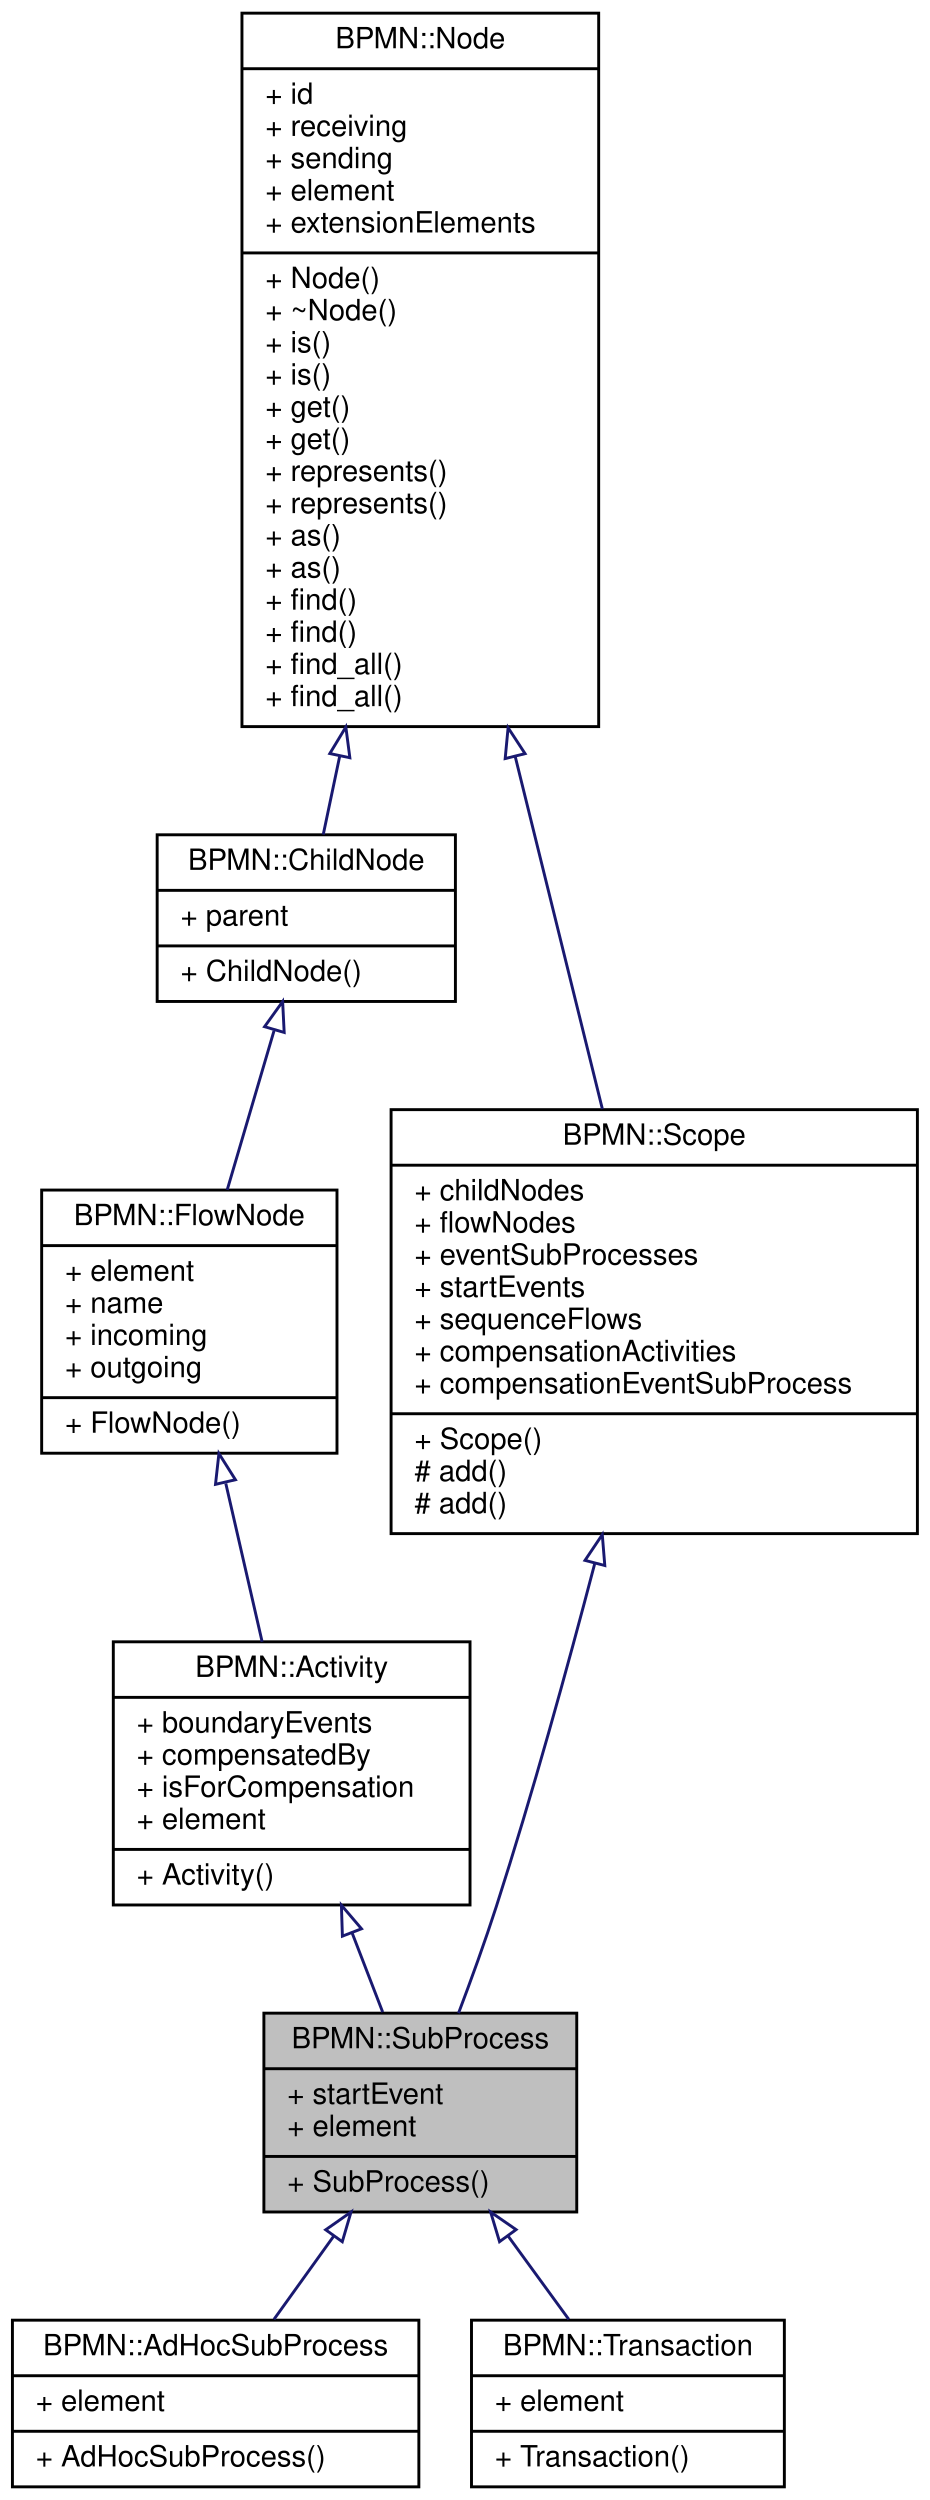
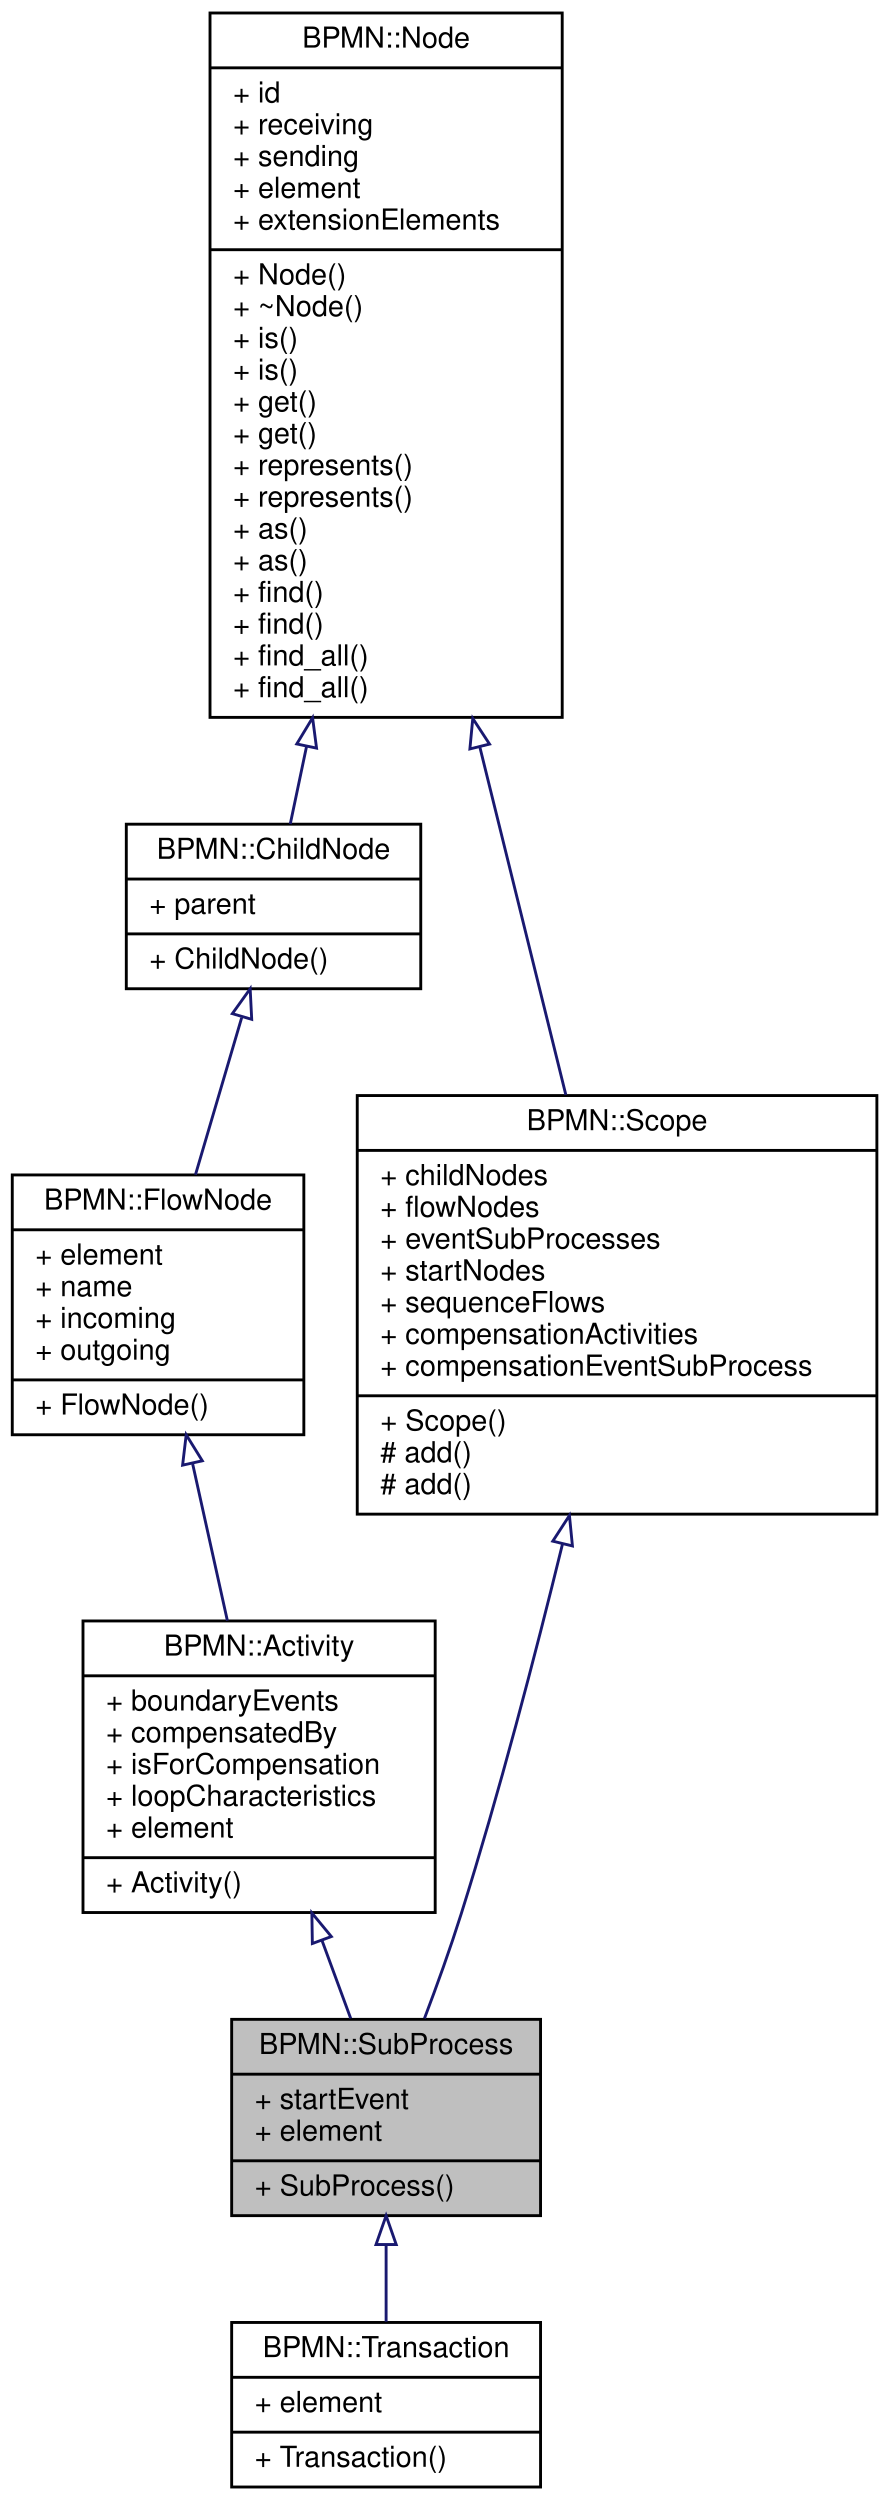
- <svg xmlns="http://www.w3.org/2000/svg" xmlns:xlink="http://www.w3.org/1999/xlink" width="318pt" height="855pt" viewBox="0.00 0.00 317.50 855.00">
-   <g id="graph0" class="graph" transform="scale(1 1) rotate(0) translate(4 851)">
+ <svg xmlns="http://www.w3.org/2000/svg" xmlns:xlink="http://www.w3.org/1999/xlink" width="308pt" height="866pt" viewBox="0.00 0.00 307.50 866.00">
+   <g id="graph0" class="graph" transform="scale(1 1) rotate(0) translate(4 862)">
    <g id="node1" class="node">
      <g id="a_node1">
        <a xlink:title=" ">
-           <polygon fill="#bfbfbf" stroke="black" points="86,-94.5 86,-162.5 193,-162.5 193,-94.5 86,-94.5" />
-           <text text-anchor="middle" x="139.5" y="-150.5" font-family="Helvetica,sans-Serif" font-size="10.00">BPMN::SubProcess</text>
-           <polyline fill="none" stroke="black" points="86,-143.5 193,-143.5 " />
-           <text text-anchor="start" x="94" y="-131.5" font-family="Helvetica,sans-Serif" font-size="10.00">+ startEvent</text>
-           <text text-anchor="start" x="94" y="-120.5" font-family="Helvetica,sans-Serif" font-size="10.00">+ element</text>
-           <polyline fill="none" stroke="black" points="86,-113.5 193,-113.5 " />
-           <text text-anchor="start" x="94" y="-101.5" font-family="Helvetica,sans-Serif" font-size="10.00">+ SubProcess()</text>
+           <polygon fill="#bfbfbf" stroke="black" points="76,-94.5 76,-162.5 183,-162.5 183,-94.5 76,-94.5" />
+           <text text-anchor="middle" x="129.5" y="-150.5" font-family="Helvetica,sans-Serif" font-size="10.00">BPMN::SubProcess</text>
+           <polyline fill="none" stroke="black" points="76,-143.5 183,-143.5 " />
+           <text text-anchor="start" x="84" y="-131.5" font-family="Helvetica,sans-Serif" font-size="10.00">+ startEvent</text>
+           <text text-anchor="start" x="84" y="-120.5" font-family="Helvetica,sans-Serif" font-size="10.00">+ element</text>
+           <polyline fill="none" stroke="black" points="76,-113.5 183,-113.5 " />
+           <text text-anchor="start" x="84" y="-101.5" font-family="Helvetica,sans-Serif" font-size="10.00">+ SubProcess()</text>
        </a>
      </g>
    </g>
    <g id="node7" class="node">
      <g id="a_node7">
-         <a xlink:href="classBPMN_1_1AdHocSubProcess.html" target="_top" xlink:title=" ">
-           <polygon fill="none" stroke="black" points="0,-0.5 0,-57.5 139,-57.5 139,-0.5 0,-0.5" />
-           <text text-anchor="middle" x="69.5" y="-45.5" font-family="Helvetica,sans-Serif" font-size="10.00">BPMN::AdHocSubProcess</text>
-           <polyline fill="none" stroke="black" points="0,-38.5 139,-38.5 " />
-           <text text-anchor="start" x="8" y="-26.5" font-family="Helvetica,sans-Serif" font-size="10.00">+ element</text>
-           <polyline fill="none" stroke="black" points="0,-19.5 139,-19.5 " />
-           <text text-anchor="start" x="8" y="-7.5" font-family="Helvetica,sans-Serif" font-size="10.00">+ AdHocSubProcess()</text>
+         <a xlink:href="classBPMN_1_1Transaction.html" target="_top" xlink:title=" ">
+           <polygon fill="none" stroke="black" points="76,-0.5 76,-57.5 183,-57.5 183,-0.5 76,-0.5" />
+           <text text-anchor="middle" x="129.5" y="-45.5" font-family="Helvetica,sans-Serif" font-size="10.00">BPMN::Transaction</text>
+           <polyline fill="none" stroke="black" points="76,-38.5 183,-38.5 " />
+           <text text-anchor="start" x="84" y="-26.5" font-family="Helvetica,sans-Serif" font-size="10.00">+ element</text>
+           <polyline fill="none" stroke="black" points="76,-19.5 183,-19.5 " />
+           <text text-anchor="start" x="84" y="-7.5" font-family="Helvetica,sans-Serif" font-size="10.00">+ Transaction()</text>
        </a>
      </g>
    </g>
    <g id="edge7" class="edge">
-       <path fill="none" stroke="midnightblue" d="M109.85,-86.2C102.96,-76.61 95.79,-66.62 89.44,-57.78" />
-       <polygon fill="none" stroke="midnightblue" points="107.13,-88.41 115.8,-94.49 112.81,-84.33 107.13,-88.41" />
-     </g>
-     <g id="node8" class="node">
-       <g id="a_node8">
-         <a xlink:href="classBPMN_1_1Transaction.html" target="_top" xlink:title=" ">
-           <polygon fill="none" stroke="black" points="157,-0.5 157,-57.5 264,-57.5 264,-0.5 157,-0.5" />
-           <text text-anchor="middle" x="210.5" y="-45.5" font-family="Helvetica,sans-Serif" font-size="10.00">BPMN::Transaction</text>
-           <polyline fill="none" stroke="black" points="157,-38.5 264,-38.5 " />
-           <text text-anchor="start" x="165" y="-26.5" font-family="Helvetica,sans-Serif" font-size="10.00">+ element</text>
-           <polyline fill="none" stroke="black" points="157,-19.5 264,-19.5 " />
-           <text text-anchor="start" x="165" y="-7.5" font-family="Helvetica,sans-Serif" font-size="10.00">+ Transaction()</text>
-         </a>
-       </g>
-     </g>
-     <g id="edge8" class="edge">
-       <path fill="none" stroke="midnightblue" d="M169.57,-86.2C176.56,-76.61 183.83,-66.62 190.27,-57.78" />
-       <polygon fill="none" stroke="midnightblue" points="166.59,-84.35 163.54,-94.49 172.25,-88.47 166.59,-84.35" />
+       <path fill="none" stroke="midnightblue" d="M129.5,-84.45C129.5,-75.4 129.5,-66.09 129.5,-57.78" />
+       <polygon fill="none" stroke="midnightblue" points="126,-84.49 129.5,-94.49 133,-84.49 126,-84.49" />
    </g>
    <g id="node2" class="node">
      <g id="a_node2">
        <a xlink:href="classBPMN_1_1Activity.html" target="_top" xlink:title=" ">
-           <polygon fill="none" stroke="black" points="34.5,-199.5 34.5,-289.5 156.5,-289.5 156.5,-199.5 34.5,-199.5" />
-           <text text-anchor="middle" x="95.5" y="-277.5" font-family="Helvetica,sans-Serif" font-size="10.00">BPMN::Activity</text>
-           <polyline fill="none" stroke="black" points="34.5,-270.5 156.5,-270.5 " />
-           <text text-anchor="start" x="42.5" y="-258.5" font-family="Helvetica,sans-Serif" font-size="10.00">+ boundaryEvents</text>
-           <text text-anchor="start" x="42.5" y="-247.5" font-family="Helvetica,sans-Serif" font-size="10.00">+ compensatedBy</text>
-           <text text-anchor="start" x="42.5" y="-236.5" font-family="Helvetica,sans-Serif" font-size="10.00">+ isForCompensation</text>
-           <text text-anchor="start" x="42.5" y="-225.5" font-family="Helvetica,sans-Serif" font-size="10.00">+ element</text>
-           <polyline fill="none" stroke="black" points="34.5,-218.5 156.5,-218.5 " />
-           <text text-anchor="start" x="42.5" y="-206.5" font-family="Helvetica,sans-Serif" font-size="10.00">+ Activity()</text>
+           <polygon fill="none" stroke="black" points="24.5,-199.5 24.5,-300.5 146.5,-300.5 146.5,-199.5 24.5,-199.5" />
+           <text text-anchor="middle" x="85.5" y="-288.5" font-family="Helvetica,sans-Serif" font-size="10.00">BPMN::Activity</text>
+           <polyline fill="none" stroke="black" points="24.5,-281.5 146.5,-281.5 " />
+           <text text-anchor="start" x="32.5" y="-269.5" font-family="Helvetica,sans-Serif" font-size="10.00">+ boundaryEvents</text>
+           <text text-anchor="start" x="32.5" y="-258.5" font-family="Helvetica,sans-Serif" font-size="10.00">+ compensatedBy</text>
+           <text text-anchor="start" x="32.5" y="-247.5" font-family="Helvetica,sans-Serif" font-size="10.00">+ isForCompensation</text>
+           <text text-anchor="start" x="32.5" y="-236.5" font-family="Helvetica,sans-Serif" font-size="10.00">+ loopCharacteristics</text>
+           <text text-anchor="start" x="32.5" y="-225.5" font-family="Helvetica,sans-Serif" font-size="10.00">+ element</text>
+           <polyline fill="none" stroke="black" points="24.5,-218.5 146.5,-218.5 " />
+           <text text-anchor="start" x="32.5" y="-206.5" font-family="Helvetica,sans-Serif" font-size="10.00">+ Activity()</text>
        </a>
      </g>
    </g>
    <g id="edge1" class="edge">
-       <path fill="none" stroke="midnightblue" d="M116.19,-189.9C119.75,-180.68 123.35,-171.34 126.63,-162.85" />
-       <polygon fill="none" stroke="midnightblue" points="112.85,-188.84 112.51,-199.42 119.38,-191.36 112.85,-188.84" />
+       <path fill="none" stroke="midnightblue" d="M107.31,-189.76C110.72,-180.5 114.14,-171.23 117.23,-162.83" />
+       <polygon fill="none" stroke="midnightblue" points="103.95,-188.77 103.78,-199.36 110.52,-191.18 103.95,-188.77" />
    </g>
    <g id="node3" class="node">
      <g id="a_node3">
        <a xlink:href="classBPMN_1_1FlowNode.html" target="_top" xlink:title="Base class for BPMN elements that may contain incoming and outgoing sequence flows.">
-           <polygon fill="none" stroke="black" points="10,-354 10,-444 111,-444 111,-354 10,-354" />
-           <text text-anchor="middle" x="60.5" y="-432" font-family="Helvetica,sans-Serif" font-size="10.00">BPMN::FlowNode</text>
-           <polyline fill="none" stroke="black" points="10,-425 111,-425 " />
-           <text text-anchor="start" x="18" y="-413" font-family="Helvetica,sans-Serif" font-size="10.00">+ element</text>
-           <text text-anchor="start" x="18" y="-402" font-family="Helvetica,sans-Serif" font-size="10.00">+ name</text>
-           <text text-anchor="start" x="18" y="-391" font-family="Helvetica,sans-Serif" font-size="10.00">+ incoming</text>
-           <text text-anchor="start" x="18" y="-380" font-family="Helvetica,sans-Serif" font-size="10.00">+ outgoing</text>
-           <polyline fill="none" stroke="black" points="10,-373 111,-373 " />
-           <text text-anchor="start" x="18" y="-361" font-family="Helvetica,sans-Serif" font-size="10.00">+ FlowNode()</text>
+           <polygon fill="none" stroke="black" points="0,-365 0,-455 101,-455 101,-365 0,-365" />
+           <text text-anchor="middle" x="50.5" y="-443" font-family="Helvetica,sans-Serif" font-size="10.00">BPMN::FlowNode</text>
+           <polyline fill="none" stroke="black" points="0,-436 101,-436 " />
+           <text text-anchor="start" x="8" y="-424" font-family="Helvetica,sans-Serif" font-size="10.00">+ element</text>
+           <text text-anchor="start" x="8" y="-413" font-family="Helvetica,sans-Serif" font-size="10.00">+ name</text>
+           <text text-anchor="start" x="8" y="-402" font-family="Helvetica,sans-Serif" font-size="10.00">+ incoming</text>
+           <text text-anchor="start" x="8" y="-391" font-family="Helvetica,sans-Serif" font-size="10.00">+ outgoing</text>
+           <polyline fill="none" stroke="black" points="0,-384 101,-384 " />
+           <text text-anchor="start" x="8" y="-372" font-family="Helvetica,sans-Serif" font-size="10.00">+ FlowNode()</text>
        </a>
      </g>
    </g>
    <g id="edge2" class="edge">
-       <path fill="none" stroke="midnightblue" d="M72.97,-343.67C77.05,-325.91 81.52,-306.41 85.4,-289.51" />
-       <polygon fill="none" stroke="midnightblue" points="69.45,-343.36 70.62,-353.89 76.27,-344.93 69.45,-343.36" />
+       <path fill="none" stroke="midnightblue" d="M62.49,-354.87C66.39,-337.28 70.69,-317.86 74.51,-300.62" />
+       <polygon fill="none" stroke="midnightblue" points="59,-354.47 60.25,-364.99 65.83,-355.98 59,-354.47" />
    </g>
    <g id="node4" class="node">
      <g id="a_node4">
        <a xlink:href="classBPMN_1_1ChildNode.html" target="_top" xlink:title="Base class for BPMN elements within a Scope.">
-           <polygon fill="none" stroke="black" points="49.5,-508.5 49.5,-565.5 151.5,-565.5 151.5,-508.5 49.5,-508.5" />
-           <text text-anchor="middle" x="100.5" y="-553.5" font-family="Helvetica,sans-Serif" font-size="10.00">BPMN::ChildNode</text>
-           <polyline fill="none" stroke="black" points="49.5,-546.5 151.5,-546.5 " />
-           <text text-anchor="start" x="57.5" y="-534.5" font-family="Helvetica,sans-Serif" font-size="10.00">+ parent</text>
-           <polyline fill="none" stroke="black" points="49.5,-527.5 151.5,-527.5 " />
-           <text text-anchor="start" x="57.5" y="-515.5" font-family="Helvetica,sans-Serif" font-size="10.00">+ ChildNode()</text>
+           <polygon fill="none" stroke="black" points="39.5,-519.5 39.5,-576.5 141.5,-576.5 141.5,-519.5 39.5,-519.5" />
+           <text text-anchor="middle" x="90.5" y="-564.5" font-family="Helvetica,sans-Serif" font-size="10.00">BPMN::ChildNode</text>
+           <polyline fill="none" stroke="black" points="39.5,-557.5 141.5,-557.5 " />
+           <text text-anchor="start" x="47.5" y="-545.5" font-family="Helvetica,sans-Serif" font-size="10.00">+ parent</text>
+           <polyline fill="none" stroke="black" points="39.5,-538.5 141.5,-538.5 " />
+           <text text-anchor="start" x="47.5" y="-526.5" font-family="Helvetica,sans-Serif" font-size="10.00">+ ChildNode()</text>
        </a>
      </g>
    </g>
    <g id="edge3" class="edge">
-       <path fill="none" stroke="midnightblue" d="M89.46,-498.45C84.5,-481.61 78.63,-461.63 73.46,-444.08" />
-       <polygon fill="none" stroke="midnightblue" points="86.23,-499.87 92.41,-508.48 92.94,-497.9 86.23,-499.87" />
+       <path fill="none" stroke="midnightblue" d="M79.46,-509.45C74.5,-492.61 68.63,-472.63 63.46,-455.08" />
+       <polygon fill="none" stroke="midnightblue" points="76.23,-510.87 82.41,-519.48 82.94,-508.9 76.23,-510.87" />
    </g>
    <g id="node5" class="node">
      <g id="a_node5">
        <a xlink:href="classBPMN_1_1Node.html" target="_top" xlink:title="Base class for all elements in a BPMN model.">
-           <polygon fill="none" stroke="black" points="78.5,-602.5 78.5,-846.5 200.5,-846.5 200.5,-602.5 78.5,-602.5" />
-           <text text-anchor="middle" x="139.5" y="-834.5" font-family="Helvetica,sans-Serif" font-size="10.00">BPMN::Node</text>
-           <polyline fill="none" stroke="black" points="78.5,-827.5 200.5,-827.5 " />
-           <text text-anchor="start" x="86.5" y="-815.5" font-family="Helvetica,sans-Serif" font-size="10.00">+ id</text>
-           <text text-anchor="start" x="86.5" y="-804.5" font-family="Helvetica,sans-Serif" font-size="10.00">+ receiving</text>
-           <text text-anchor="start" x="86.5" y="-793.5" font-family="Helvetica,sans-Serif" font-size="10.00">+ sending</text>
-           <text text-anchor="start" x="86.5" y="-782.5" font-family="Helvetica,sans-Serif" font-size="10.00">+ element</text>
-           <text text-anchor="start" x="86.5" y="-771.5" font-family="Helvetica,sans-Serif" font-size="10.00">+ extensionElements</text>
-           <polyline fill="none" stroke="black" points="78.5,-764.5 200.5,-764.5 " />
-           <text text-anchor="start" x="86.5" y="-752.5" font-family="Helvetica,sans-Serif" font-size="10.00">+ Node()</text>
-           <text text-anchor="start" x="86.5" y="-741.5" font-family="Helvetica,sans-Serif" font-size="10.00">+ ~Node()</text>
-           <text text-anchor="start" x="86.5" y="-730.5" font-family="Helvetica,sans-Serif" font-size="10.00">+ is()</text>
-           <text text-anchor="start" x="86.5" y="-719.5" font-family="Helvetica,sans-Serif" font-size="10.00">+ is()</text>
-           <text text-anchor="start" x="86.5" y="-708.5" font-family="Helvetica,sans-Serif" font-size="10.00">+ get()</text>
-           <text text-anchor="start" x="86.5" y="-697.5" font-family="Helvetica,sans-Serif" font-size="10.00">+ get()</text>
-           <text text-anchor="start" x="86.5" y="-686.5" font-family="Helvetica,sans-Serif" font-size="10.00">+ represents()</text>
-           <text text-anchor="start" x="86.5" y="-675.5" font-family="Helvetica,sans-Serif" font-size="10.00">+ represents()</text>
-           <text text-anchor="start" x="86.5" y="-664.5" font-family="Helvetica,sans-Serif" font-size="10.00">+ as()</text>
-           <text text-anchor="start" x="86.5" y="-653.5" font-family="Helvetica,sans-Serif" font-size="10.00">+ as()</text>
-           <text text-anchor="start" x="86.5" y="-642.5" font-family="Helvetica,sans-Serif" font-size="10.00">+ find()</text>
-           <text text-anchor="start" x="86.5" y="-631.5" font-family="Helvetica,sans-Serif" font-size="10.00">+ find()</text>
-           <text text-anchor="start" x="86.5" y="-620.5" font-family="Helvetica,sans-Serif" font-size="10.00">+ find_all()</text>
-           <text text-anchor="start" x="86.5" y="-609.5" font-family="Helvetica,sans-Serif" font-size="10.00">+ find_all()</text>
+           <polygon fill="none" stroke="black" points="68.5,-613.5 68.5,-857.5 190.5,-857.5 190.5,-613.5 68.5,-613.5" />
+           <text text-anchor="middle" x="129.5" y="-845.5" font-family="Helvetica,sans-Serif" font-size="10.00">BPMN::Node</text>
+           <polyline fill="none" stroke="black" points="68.5,-838.5 190.5,-838.5 " />
+           <text text-anchor="start" x="76.5" y="-826.5" font-family="Helvetica,sans-Serif" font-size="10.00">+ id</text>
+           <text text-anchor="start" x="76.5" y="-815.5" font-family="Helvetica,sans-Serif" font-size="10.00">+ receiving</text>
+           <text text-anchor="start" x="76.5" y="-804.5" font-family="Helvetica,sans-Serif" font-size="10.00">+ sending</text>
+           <text text-anchor="start" x="76.5" y="-793.5" font-family="Helvetica,sans-Serif" font-size="10.00">+ element</text>
+           <text text-anchor="start" x="76.5" y="-782.5" font-family="Helvetica,sans-Serif" font-size="10.00">+ extensionElements</text>
+           <polyline fill="none" stroke="black" points="68.5,-775.5 190.5,-775.5 " />
+           <text text-anchor="start" x="76.5" y="-763.5" font-family="Helvetica,sans-Serif" font-size="10.00">+ Node()</text>
+           <text text-anchor="start" x="76.5" y="-752.5" font-family="Helvetica,sans-Serif" font-size="10.00">+ ~Node()</text>
+           <text text-anchor="start" x="76.5" y="-741.5" font-family="Helvetica,sans-Serif" font-size="10.00">+ is()</text>
+           <text text-anchor="start" x="76.5" y="-730.5" font-family="Helvetica,sans-Serif" font-size="10.00">+ is()</text>
+           <text text-anchor="start" x="76.5" y="-719.5" font-family="Helvetica,sans-Serif" font-size="10.00">+ get()</text>
+           <text text-anchor="start" x="76.5" y="-708.5" font-family="Helvetica,sans-Serif" font-size="10.00">+ get()</text>
+           <text text-anchor="start" x="76.5" y="-697.5" font-family="Helvetica,sans-Serif" font-size="10.00">+ represents()</text>
+           <text text-anchor="start" x="76.5" y="-686.5" font-family="Helvetica,sans-Serif" font-size="10.00">+ represents()</text>
+           <text text-anchor="start" x="76.5" y="-675.5" font-family="Helvetica,sans-Serif" font-size="10.00">+ as()</text>
+           <text text-anchor="start" x="76.5" y="-664.5" font-family="Helvetica,sans-Serif" font-size="10.00">+ as()</text>
+           <text text-anchor="start" x="76.5" y="-653.5" font-family="Helvetica,sans-Serif" font-size="10.00">+ find()</text>
+           <text text-anchor="start" x="76.5" y="-642.5" font-family="Helvetica,sans-Serif" font-size="10.00">+ find()</text>
+           <text text-anchor="start" x="76.5" y="-631.5" font-family="Helvetica,sans-Serif" font-size="10.00">+ find_all()</text>
+           <text text-anchor="start" x="76.5" y="-620.5" font-family="Helvetica,sans-Serif" font-size="10.00">+ find_all()</text>
        </a>
      </g>
    </g>
    <g id="edge4" class="edge">
-       <path fill="none" stroke="midnightblue" d="M111.92,-592.34C109.86,-582.53 107.95,-573.42 106.3,-565.57" />
-       <polygon fill="none" stroke="midnightblue" points="108.55,-593.29 114.03,-602.36 115.4,-591.85 108.55,-593.29" />
+       <path fill="none" stroke="midnightblue" d="M101.92,-603.34C99.86,-593.53 97.95,-584.42 96.3,-576.57" />
+       <polygon fill="none" stroke="midnightblue" points="98.55,-604.29 104.03,-613.36 105.4,-602.85 98.55,-604.29" />
    </g>
    <g id="node6" class="node">
      <g id="a_node6">
        <a xlink:href="classBPMN_1_1Scope.html" target="_top" xlink:title="Base class for BPMN elements that may contain a ChildNode elements.">
-           <polygon fill="none" stroke="black" points="129.5,-326.5 129.5,-471.5 309.5,-471.5 309.5,-326.5 129.5,-326.5" />
-           <text text-anchor="middle" x="219.5" y="-459.5" font-family="Helvetica,sans-Serif" font-size="10.00">BPMN::Scope</text>
-           <polyline fill="none" stroke="black" points="129.5,-452.5 309.5,-452.5 " />
-           <text text-anchor="start" x="137.5" y="-440.5" font-family="Helvetica,sans-Serif" font-size="10.00">+ childNodes</text>
-           <text text-anchor="start" x="137.5" y="-429.5" font-family="Helvetica,sans-Serif" font-size="10.00">+ flowNodes</text>
-           <text text-anchor="start" x="137.5" y="-418.5" font-family="Helvetica,sans-Serif" font-size="10.00">+ eventSubProcesses</text>
-           <text text-anchor="start" x="137.5" y="-407.5" font-family="Helvetica,sans-Serif" font-size="10.00">+ startEvents</text>
-           <text text-anchor="start" x="137.5" y="-396.5" font-family="Helvetica,sans-Serif" font-size="10.00">+ sequenceFlows</text>
-           <text text-anchor="start" x="137.5" y="-385.5" font-family="Helvetica,sans-Serif" font-size="10.00">+ compensationActivities</text>
-           <text text-anchor="start" x="137.5" y="-374.5" font-family="Helvetica,sans-Serif" font-size="10.00">+ compensationEventSubProcess</text>
-           <polyline fill="none" stroke="black" points="129.5,-367.5 309.5,-367.5 " />
-           <text text-anchor="start" x="137.5" y="-355.5" font-family="Helvetica,sans-Serif" font-size="10.00">+ Scope()</text>
-           <text text-anchor="start" x="137.5" y="-344.5" font-family="Helvetica,sans-Serif" font-size="10.00"># add()</text>
-           <text text-anchor="start" x="137.5" y="-333.5" font-family="Helvetica,sans-Serif" font-size="10.00"># add()</text>
+           <polygon fill="none" stroke="black" points="119.5,-337.5 119.5,-482.5 299.5,-482.5 299.5,-337.5 119.5,-337.5" />
+           <text text-anchor="middle" x="209.5" y="-470.5" font-family="Helvetica,sans-Serif" font-size="10.00">BPMN::Scope</text>
+           <polyline fill="none" stroke="black" points="119.5,-463.5 299.5,-463.5 " />
+           <text text-anchor="start" x="127.5" y="-451.5" font-family="Helvetica,sans-Serif" font-size="10.00">+ childNodes</text>
+           <text text-anchor="start" x="127.5" y="-440.5" font-family="Helvetica,sans-Serif" font-size="10.00">+ flowNodes</text>
+           <text text-anchor="start" x="127.5" y="-429.5" font-family="Helvetica,sans-Serif" font-size="10.00">+ eventSubProcesses</text>
+           <text text-anchor="start" x="127.5" y="-418.5" font-family="Helvetica,sans-Serif" font-size="10.00">+ startNodes</text>
+           <text text-anchor="start" x="127.5" y="-407.5" font-family="Helvetica,sans-Serif" font-size="10.00">+ sequenceFlows</text>
+           <text text-anchor="start" x="127.5" y="-396.5" font-family="Helvetica,sans-Serif" font-size="10.00">+ compensationActivities</text>
+           <text text-anchor="start" x="127.5" y="-385.5" font-family="Helvetica,sans-Serif" font-size="10.00">+ compensationEventSubProcess</text>
+           <polyline fill="none" stroke="black" points="119.5,-378.5 299.5,-378.5 " />
+           <text text-anchor="start" x="127.5" y="-366.5" font-family="Helvetica,sans-Serif" font-size="10.00">+ Scope()</text>
+           <text text-anchor="start" x="127.5" y="-355.5" font-family="Helvetica,sans-Serif" font-size="10.00"># add()</text>
+           <text text-anchor="start" x="127.5" y="-344.5" font-family="Helvetica,sans-Serif" font-size="10.00"># add()</text>
        </a>
      </g>
    </g>
    <g id="edge6" class="edge">
-       <path fill="none" stroke="midnightblue" d="M171.95,-592.28C182.13,-551.1 192.99,-507.18 201.76,-471.73" />
-       <polygon fill="none" stroke="midnightblue" points="168.52,-591.57 169.52,-602.12 175.32,-593.25 168.52,-591.57" />
+       <path fill="none" stroke="midnightblue" d="M161.95,-603.28C172.13,-562.1 182.99,-518.18 191.76,-482.73" />
+       <polygon fill="none" stroke="midnightblue" points="158.52,-602.57 159.52,-613.12 165.32,-604.25 158.52,-602.57" />
    </g>
    <g id="edge5" class="edge">
-       <path fill="none" stroke="midnightblue" d="M199.12,-316.14C189.65,-280 177.78,-237.16 165.5,-199 161.63,-186.98 156.91,-173.98 152.57,-162.51" />
-       <polygon fill="none" stroke="midnightblue" points="195.82,-317.35 201.73,-326.15 202.59,-315.59 195.82,-317.35" />
+       <path fill="none" stroke="midnightblue" d="M190.63,-327.27C181.05,-288.18 168.68,-240.88 155.5,-199 151.75,-187.08 147.11,-174.21 142.79,-162.83" />
+       <polygon fill="none" stroke="midnightblue" points="187.23,-328.14 193,-337.03 194.04,-326.48 187.23,-328.14" />
    </g>
  </g>
</svg>
